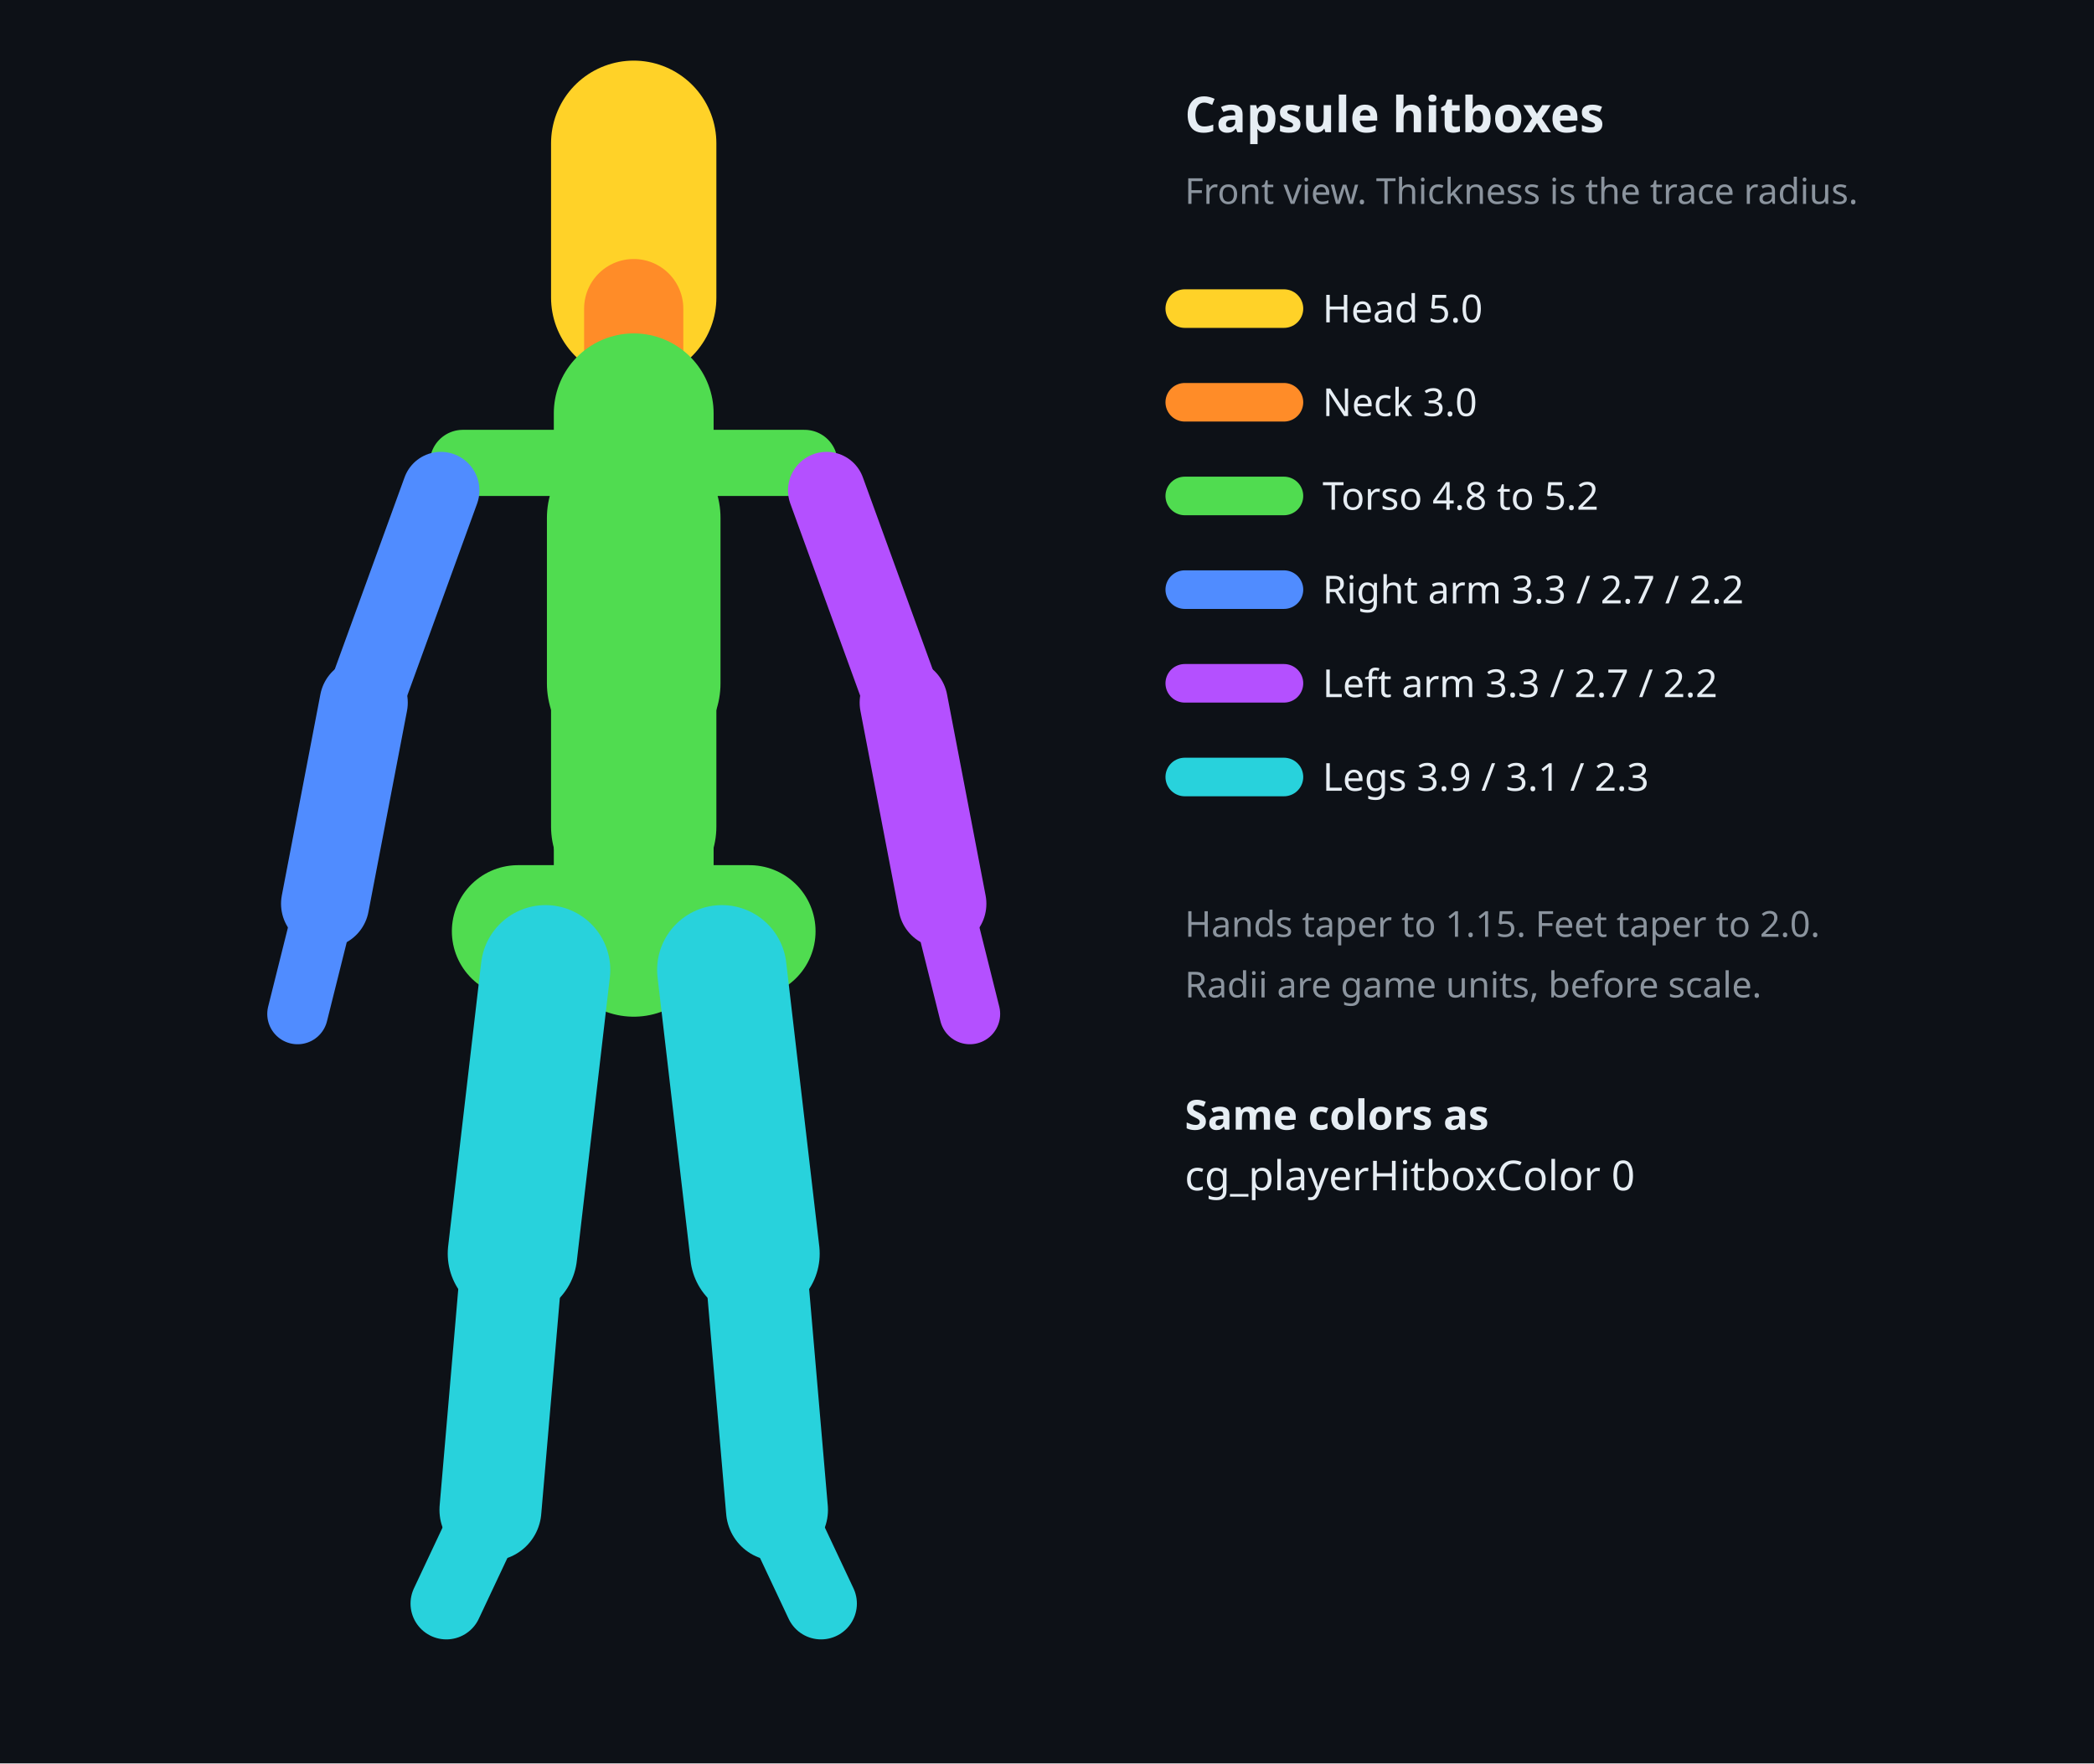
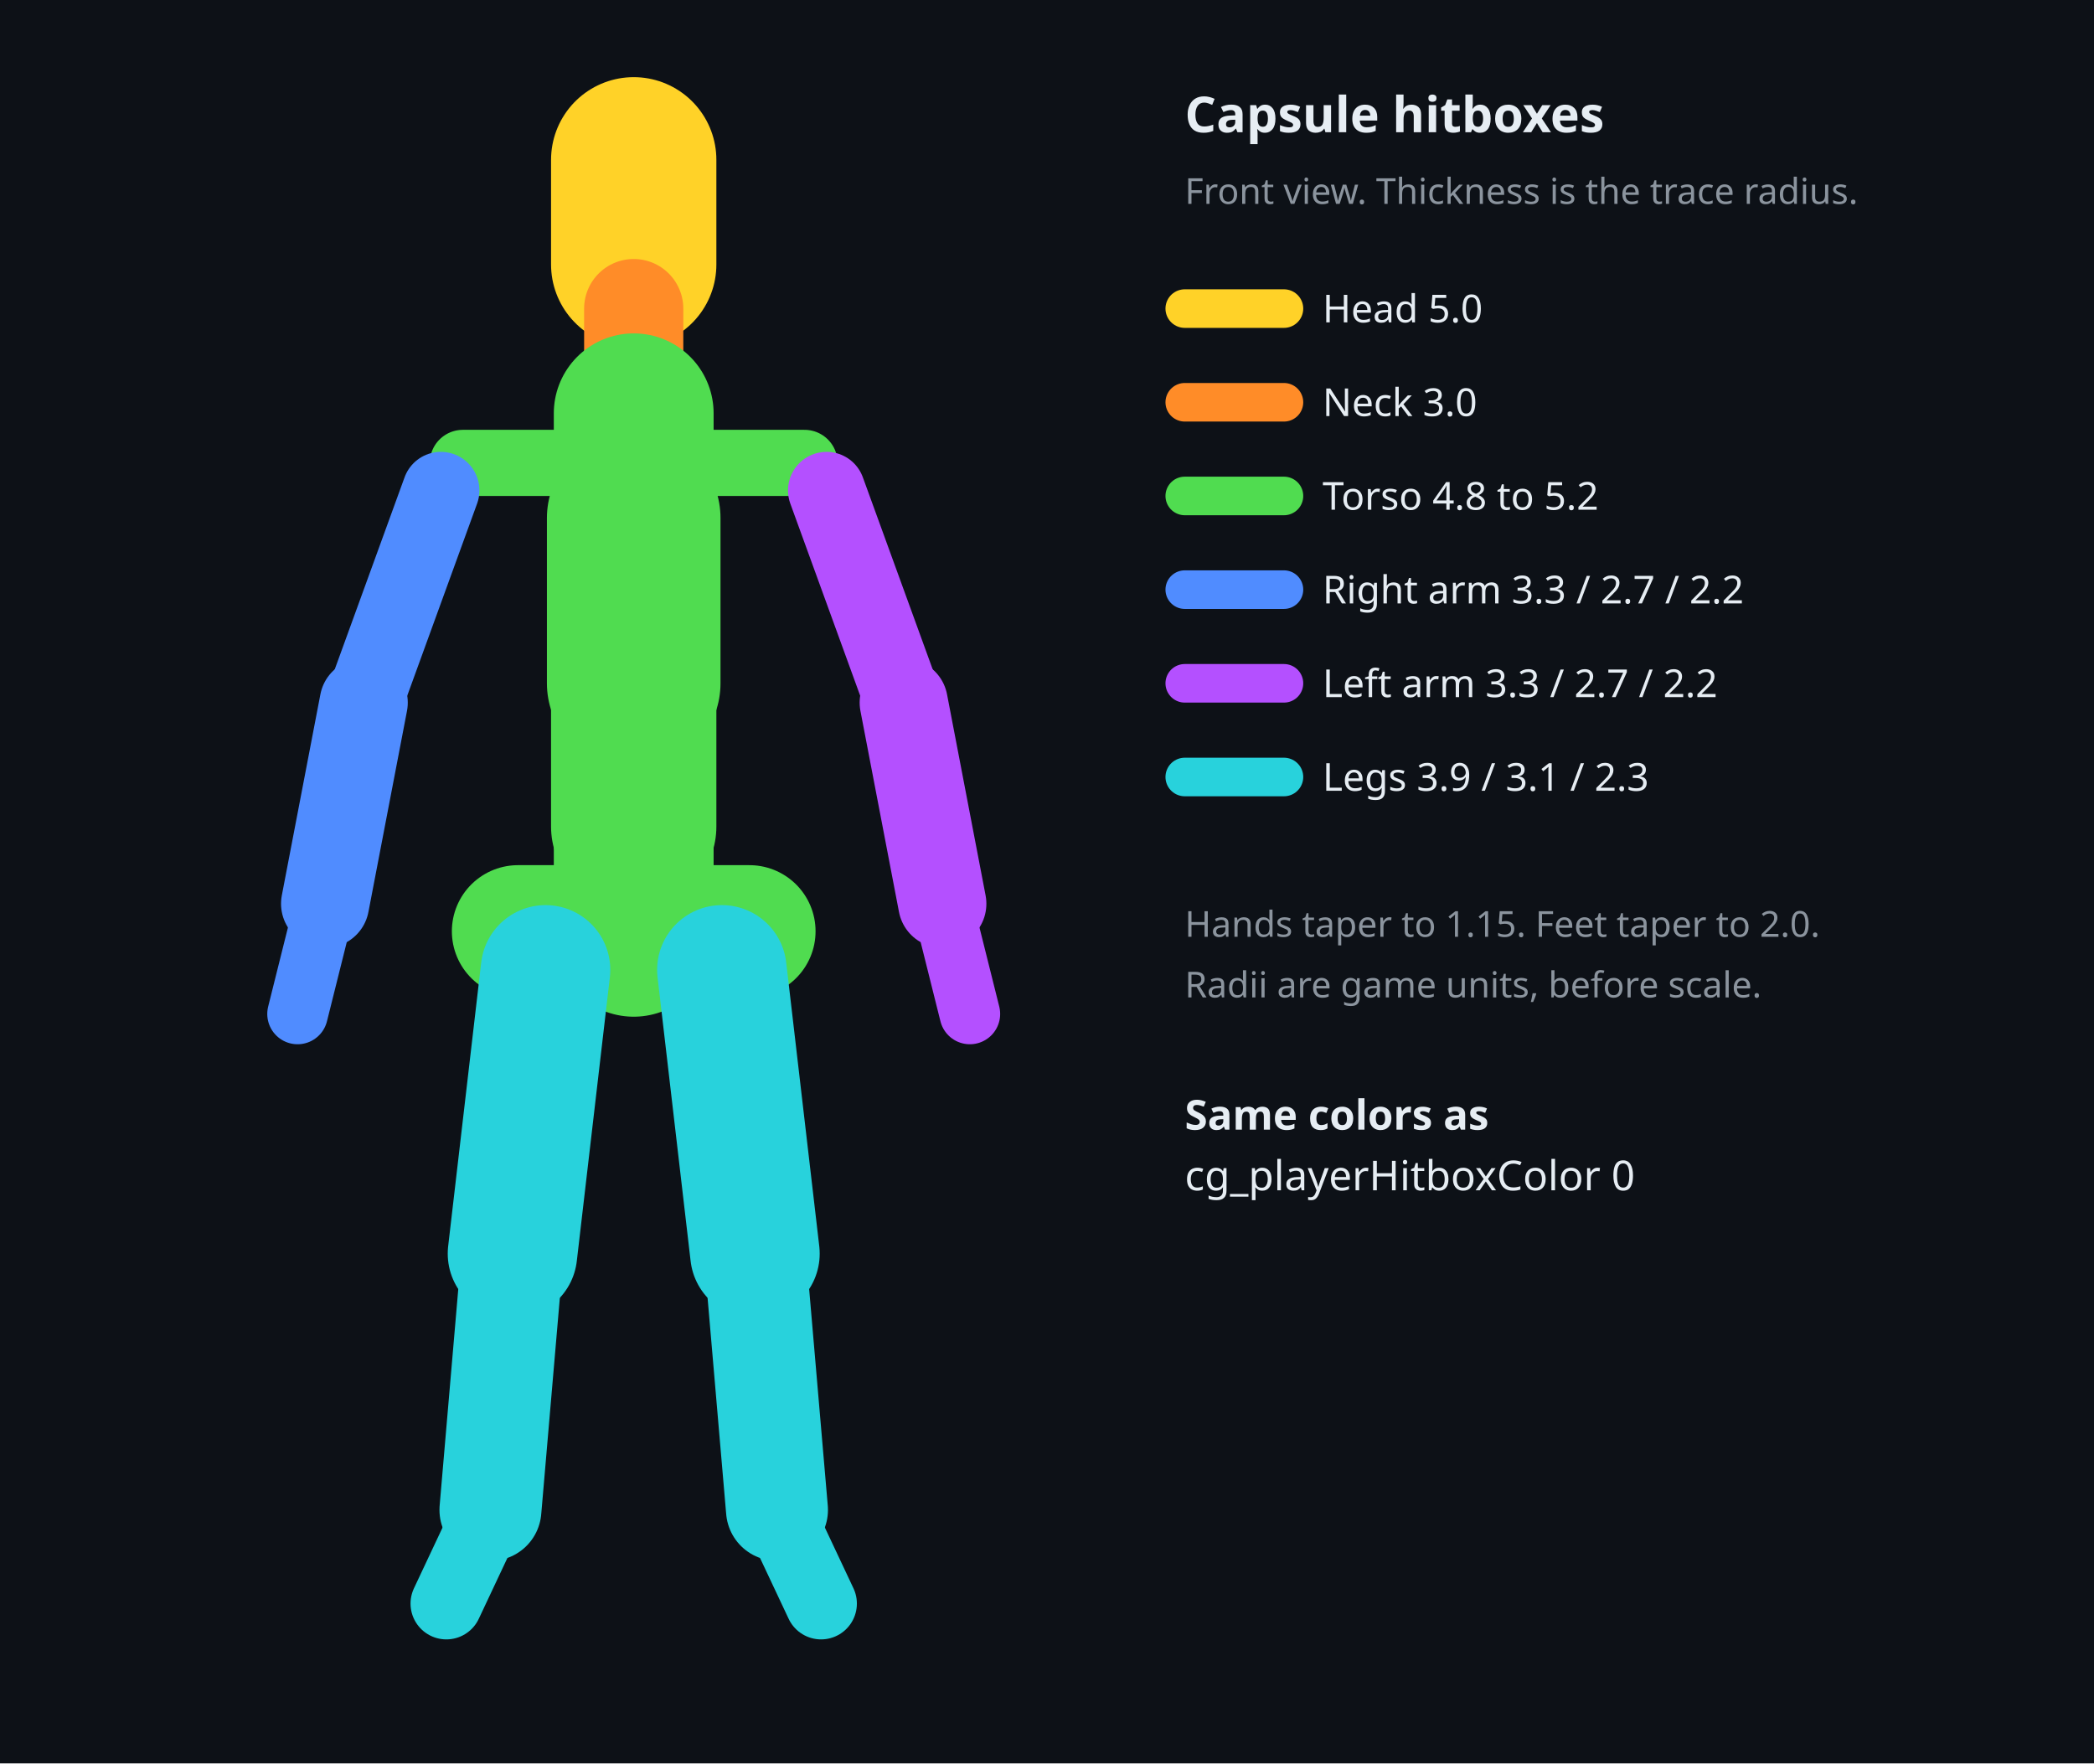
<svg xmlns="http://www.w3.org/2000/svg" width="760" height="640" viewBox="0 0 760 640">
  <rect width="760" height="640" fill="#0d1117" />
  <g fill="none" stroke-linecap="round">
-     <line x1="230" y1="52" x2="230" y2="108" stroke="#ffd228" stroke-width="60" />
+     <line x1="230" y1="58" x2="230" y2="96" stroke="#ffd228" stroke-width="60" />
    <line x1="230" y1="112" x2="230" y2="142" stroke="#ff8c28" stroke-width="36" />
    <line x1="230" y1="150" x2="230" y2="198" stroke="#50dc50" stroke-width="58" />
    <line x1="230" y1="188" x2="230" y2="248" stroke="#50dc50" stroke-width="63" />
    <line x1="230" y1="236" x2="230" y2="300" stroke="#50dc50" stroke-width="60" />
    <line x1="230" y1="292" x2="230" y2="340" stroke="#50dc50" stroke-width="58" />
    <line x1="168" y1="168" x2="292" y2="168" stroke="#50dc50" stroke-width="24" />
    <line x1="188" y1="338" x2="272" y2="338" stroke="#50dc50" stroke-width="48" />
    <line x1="160" y1="178" x2="132" y2="255" stroke="#508cff" stroke-width="28" />
    <line x1="132" y1="255" x2="118" y2="328" stroke="#508cff" stroke-width="32" />
    <line x1="118" y1="328" x2="108" y2="368" stroke="#508cff" stroke-width="22" />
    <line x1="300" y1="178" x2="328" y2="255" stroke="#b450ff" stroke-width="28" />
    <line x1="328" y1="255" x2="342" y2="328" stroke="#b450ff" stroke-width="32" />
    <line x1="342" y1="328" x2="352" y2="368" stroke="#b450ff" stroke-width="22" />
    <line x1="198" y1="352" x2="186" y2="455" stroke="#28d2dc" stroke-width="47" />
    <line x1="186" y1="455" x2="178" y2="548" stroke="#28d2dc" stroke-width="37" />
    <line x1="178" y1="548" x2="162" y2="582" stroke="#28d2dc" stroke-width="26" />
    <line x1="262" y1="352" x2="274" y2="455" stroke="#28d2dc" stroke-width="47" />
    <line x1="274" y1="455" x2="282" y2="548" stroke="#28d2dc" stroke-width="37" />
    <line x1="282" y1="548" x2="298" y2="582" stroke="#28d2dc" stroke-width="26" />
  </g>
  <g font-family="Segoe UI, sans-serif" font-size="15">
    <text x="430" y="48" fill="#e6edf3" font-size="18" font-weight="600">Capsule hitboxes</text>
    <text x="430" y="74" fill="#8b949e" font-size="13">Front view. Thickness is the trace radius.</text>
    <g font-size="14">
      <line x1="430" y1="112" x2="466" y2="112" stroke="#ffd228" stroke-width="14" stroke-linecap="round" />
      <text x="480" y="117" fill="#e6edf3">Head  5.0</text>
      <line x1="430" y1="146" x2="466" y2="146" stroke="#ff8c28" stroke-width="14" stroke-linecap="round" />
      <text x="480" y="151" fill="#e6edf3">Neck  3.0</text>
      <line x1="430" y1="180" x2="466" y2="180" stroke="#50dc50" stroke-width="14" stroke-linecap="round" />
      <text x="480" y="185" fill="#e6edf3">Torso  4.8 to 5.2</text>
      <line x1="430" y1="214" x2="466" y2="214" stroke="#508cff" stroke-width="14" stroke-linecap="round" />
      <text x="480" y="219" fill="#e6edf3">Right arm  3.3 / 2.7 / 2.2</text>
      <line x1="430" y1="248" x2="466" y2="248" stroke="#b450ff" stroke-width="14" stroke-linecap="round" />
      <text x="480" y="253" fill="#e6edf3">Left arm  3.3 / 2.7 / 2.2</text>
      <line x1="430" y1="282" x2="466" y2="282" stroke="#28d2dc" stroke-width="14" stroke-linecap="round" />
      <text x="480" y="287" fill="#e6edf3">Legs  3.9 / 3.1 / 2.3</text>
    </g>
    <text x="430" y="340" fill="#8b949e" font-size="13">Hands taper to 1.15. Feet taper to 2.0.</text>
    <text x="430" y="362" fill="#8b949e" font-size="13">Radii are game units, before scale.</text>
    <text x="430" y="410" fill="#e6edf3" font-size="15" font-weight="600">Same colors as</text>
    <text x="430" y="432" fill="#e6edf3" font-size="15">cg_playerHitboxColor 0</text>
  </g>
</svg>
